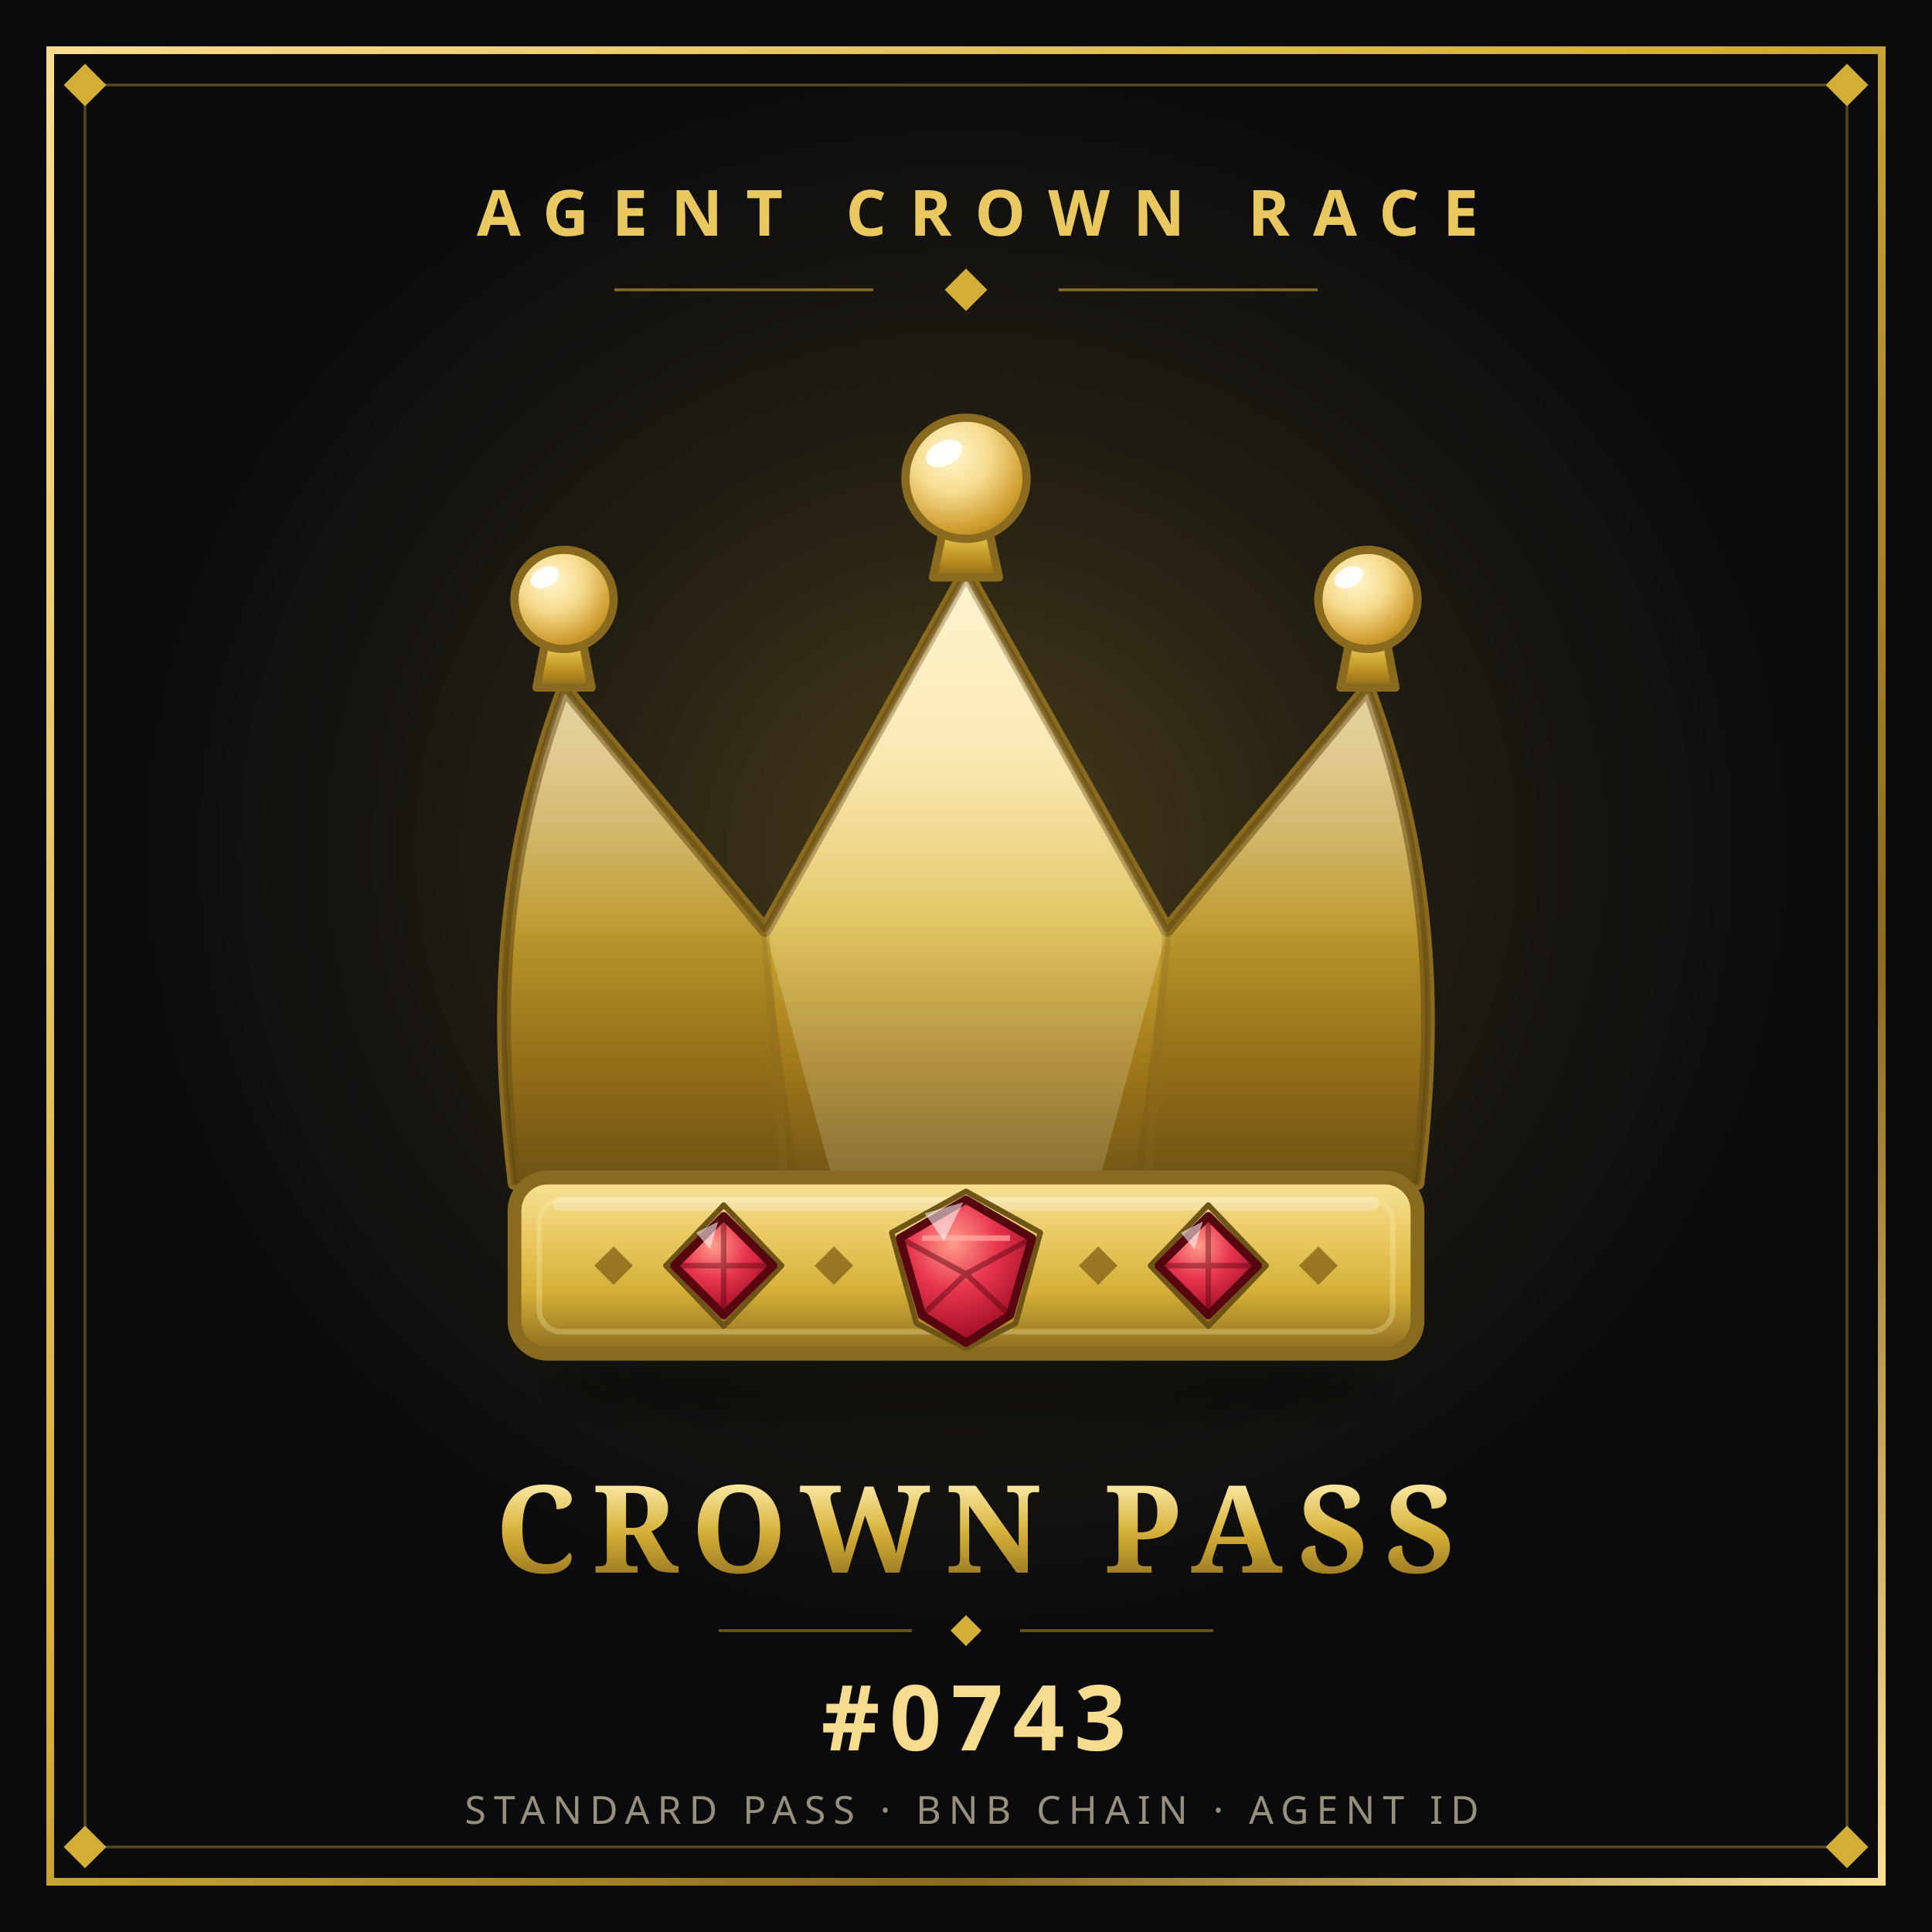
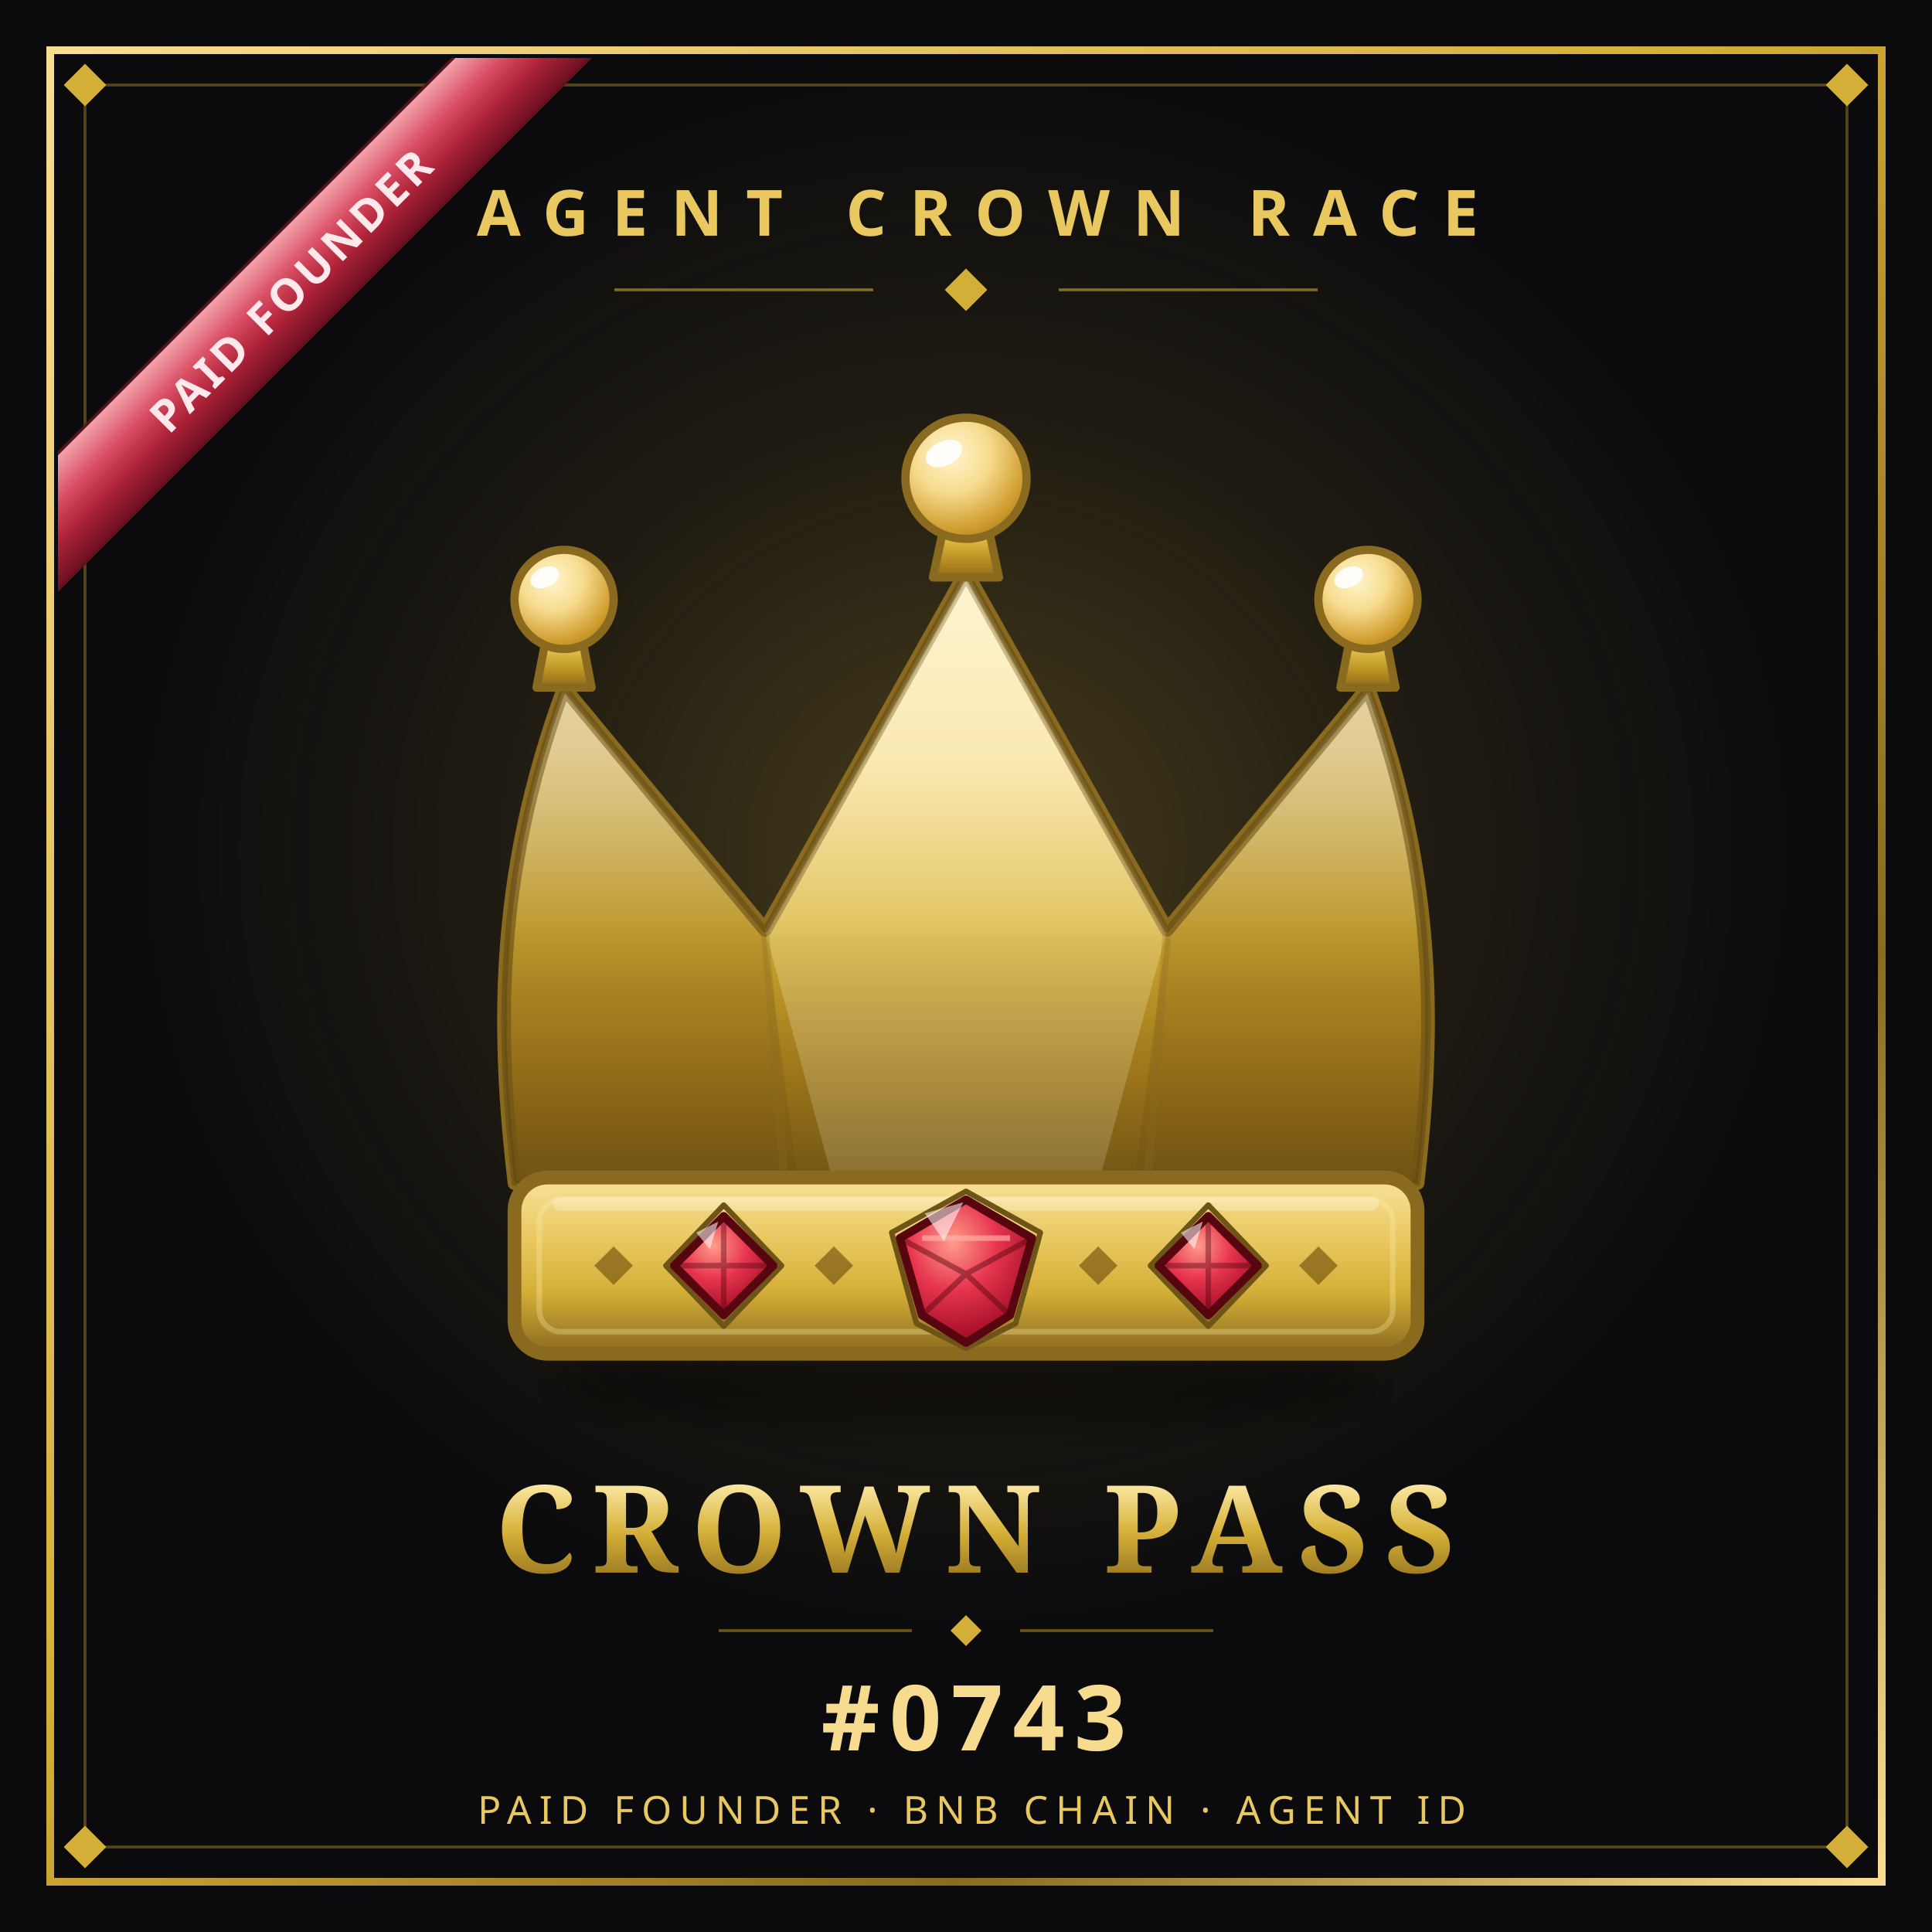
<svg xmlns="http://www.w3.org/2000/svg" viewBox="0 0 1000 1000" role="img" aria-label="Crown Pass #0743">
  <defs>
    <radialGradient id="passGlow" cx=".5" cy=".5" r=".5">
      <stop offset="0" stop-color="#d4af37" stop-opacity=".30" />
      <stop offset=".55" stop-color="#d4af37" stop-opacity=".10" />
      <stop offset="1" stop-color="#d4af37" stop-opacity="0" />
    </radialGradient>
    <linearGradient id="frameGold" x1="0" y1="0" x2="1" y2="1">
      <stop offset="0" stop-color="#f7dc8f" />
      <stop offset=".45" stop-color="#d4af37" />
      <stop offset=".75" stop-color="#8a6a1f" />
      <stop offset="1" stop-color="#f7dc8f" />
    </linearGradient>
    <linearGradient id="titleGold" x1="0" y1="0" x2="0" y2="1">
      <stop offset="0" stop-color="#fbe7a1" />
      <stop offset=".55" stop-color="#d4af37" />
      <stop offset="1" stop-color="#a07d24" />
    </linearGradient>
    <clipPath id="cardClip">
      <rect x="30" y="30" width="940" height="940" />
    </clipPath>
  </defs>
  <defs>
+     <linearGradient id="founderBand" x1="0" y1="0" x2="0" y2="1">
+       <stop offset="0" stop-color="#f3a7b0" />
+       <stop offset=".35" stop-color="#d94f63" />
+       <stop offset=".65" stop-color="#b02338" />
+       <stop offset="1" stop-color="#6d1122" />
+     </linearGradient>
    <linearGradient id="goldBody" x1="0" y1="0" x2="0" y2="1">
      <stop offset="0" stop-color="#fbe7a1" />
      <stop offset=".3" stop-color="#f7dc8f" />
      <stop offset=".58" stop-color="#d4af37" />
      <stop offset=".82" stop-color="#b3871f" />
      <stop offset="1" stop-color="#8a6a1f" />
    </linearGradient>
    <linearGradient id="goldBand" x1="0" y1="0" x2="0" y2="1">
      <stop offset="0" stop-color="#f9e29a" />
      <stop offset=".35" stop-color="#e9c860" />
      <stop offset=".65" stop-color="#d4af37" />
      <stop offset="1" stop-color="#8a6a1f" />
    </linearGradient>
    <radialGradient id="orbGrad" cx=".38" cy=".3" r=".9">
      <stop offset="0" stop-color="#fff6cf" />
      <stop offset=".35" stop-color="#f7dc8f" />
      <stop offset=".7" stop-color="#cf9c2e" />
      <stop offset="1" stop-color="#8a6a1f" />
    </radialGradient>
    <radialGradient id="rubyGrad" cx=".4" cy=".3" r=".95">
      <stop offset="0" stop-color="#ff9d8a" />
      <stop offset=".35" stop-color="#e8354f" />
      <stop offset=".68" stop-color="#a8122a" />
      <stop offset="1" stop-color="#5f0815" />
    </radialGradient>
    <linearGradient id="sheenGrad" x1="0" y1="0" x2="0" y2="1">
      <stop offset="0" stop-color="#ffffff" stop-opacity=".5" />
      <stop offset="1" stop-color="#ffffff" stop-opacity="0" />
    </linearGradient>
    <linearGradient id="shadeGrad" x1="0" y1="0" x2="0" y2="1">
      <stop offset="0" stop-color="#463004" stop-opacity="0" />
      <stop offset="1" stop-color="#463004" stop-opacity=".38" />
    </linearGradient>
    <filter id="blur6" x="-40%" y="-40%" width="180%" height="180%">
      <feGaussianBlur stdDeviation="6" />
    </filter>
    <clipPath id="bodyClip">
      <path d="M92 332 C86 280 84 222 110 152 L183 240 L256 110 L329 240 L402 152 C428 222 426 280 420 332 Z" />
    </clipPath>
  </defs>
  <rect width="1000" height="1000" fill="#0b0b0e" />
  <ellipse cx="500" cy="440" rx="440" ry="410" fill="url(#passGlow)" />
  <rect x="26" y="26" width="948" height="948" fill="none" stroke="url(#frameGold)" stroke-width="4" />
  <rect x="44" y="44" width="912" height="912" fill="none" stroke="#d4af37" stroke-width="1.5" opacity=".35" />
  <path d="M44 33 L55 44 L44 55 L33 44 Z" fill="#d4af37" />
  <path d="M956 33 L967 44 L956 55 L945 44 Z" fill="#d4af37" />
  <path d="M44 945 L55 956 L44 967 L33 956 Z" fill="#d4af37" />
  <path d="M956 945 L967 956 L956 967 L945 956 Z" fill="#d4af37" />
  <text x="506" y="122" text-anchor="middle" font-family="'Noto Sans', Arial, sans-serif" font-size="33" font-weight="600" letter-spacing="12" fill="#e9c860">AGENT CROWN RACE</text>
  <g stroke="#d4af37" opacity=".55">
    <path d="M318 150 H452 M548 150 H682" stroke-width="1.5" />
  </g>
  <path d="M500 139 L511 150 L500 161 L489 150 Z" fill="#d4af37" />
  <svg x="215" y="182" width="570" height="570" viewBox="56 30 400 400">
    <g id="crown">
      <ellipse cx="256" cy="406" rx="152" ry="15" fill="#000000" opacity=".30" filter="url(#blur6)" />
      <path d="M92 332 C86 280 84 222 110 152 L183 240 L256 110 L329 240 L402 152 C428 222 426 280 420 332 Z" fill="url(#goldBody)" stroke="#8a6a1f" stroke-width="5" stroke-linejoin="round" />
      <g clip-path="url(#bodyClip)">
        <polygon points="60,340 110,140 183,240 196,340" fill="#7a5a12" opacity=".26" />
        <polygon points="452,340 402,140 329,240 316,340" fill="#7a5a12" opacity=".26" />
        <polygon points="183,240 256,110 329,240 302,340 210,340" fill="#fff3bc" opacity=".30" />
        <rect x="60" y="96" width="392" height="150" fill="url(#sheenGrad)" />
        <rect x="60" y="238" width="392" height="102" fill="url(#shadeGrad)" />
      </g>
      <g stroke="#8a6a1f" stroke-width="3" opacity=".45" fill="none">
        <path d="M110 152 L183 240 L256 110 L329 240 L402 152" />
        <path d="M183 240 L190 330 M329 240 L322 330" opacity=".6" />
      </g>
      <path d="M92 332 C86 280 84 222 110 152 L183 240 L256 110 L329 240 L402 152 C428 222 426 280 420 332 Z" fill="none" stroke="#5f470e" stroke-width="2" stroke-linejoin="round" opacity=".55" />
      <path d="M100 152 L120 152 L115 126 L105 126 Z" fill="url(#goldBody)" stroke="#8a6a1f" stroke-width="3" stroke-linejoin="round" />
      <path d="M244 112 L268 112 L262 84 L250 84 Z" fill="url(#goldBody)" stroke="#8a6a1f" stroke-width="3" stroke-linejoin="round" />
      <path d="M392 152 L412 152 L407 126 L397 126 Z" fill="url(#goldBody)" stroke="#8a6a1f" stroke-width="3" stroke-linejoin="round" />
      <g stroke="#8a6a1f" stroke-width="3">
        <circle cx="110" cy="120" r="18" fill="url(#orbGrad)" />
        <circle cx="256" cy="76" r="22" fill="url(#orbGrad)" />
        <circle cx="402" cy="120" r="18" fill="url(#orbGrad)" />
      </g>
      <g fill="#ffffff">
        <ellipse cx="103" cy="112" rx="5.5" ry="3.6" opacity=".9" transform="rotate(-25 103 112)" />
        <ellipse cx="248" cy="67" rx="7" ry="4.4" opacity=".9" transform="rotate(-25 248 67)" />
        <ellipse cx="395" cy="112" rx="5.5" ry="3.6" opacity=".9" transform="rotate(-25 395 112)" />
      </g>
      <rect x="92" y="330" width="328" height="64" rx="12" fill="url(#goldBand)" stroke="#8a6a1f" stroke-width="5" />
      <rect x="101" y="338" width="310" height="48" rx="8" fill="none" stroke="#ffeeb0" stroke-width="2" opacity=".30" />
      <rect x="106" y="337" width="300" height="5" rx="2.5" fill="#ffffff" opacity=".26" />
      <g fill="#7a5a12" opacity=".7">
        <path d="M128 355 L135 362 L128 369 L121 362 Z" />
        <path d="M208 355 L215 362 L208 369 L201 362 Z" />
        <path d="M304 355 L311 362 L304 369 L297 362 Z" />
        <path d="M384 355 L391 362 L384 369 L377 362 Z" />
      </g>
      <g fill="url(#goldBand)" stroke="#6e5416" stroke-width="2" stroke-linejoin="round">
        <polygon points="256,335 283,350 274,383 256,392 238,383 229,350" />
        <polygon points="168,340 189,362 168,384 147,362" />
        <polygon points="344,340 365,362 344,384 323,362" />
      </g>
      <polygon points="256,338 280,352 272,380 256,390 240,380 232,352" fill="url(#rubyGrad)" stroke="#57060f" stroke-width="3" stroke-linejoin="round" />
      <g stroke="#ffb3a7" stroke-width="2" opacity=".65" fill="none">
        <path d="M240 352 L272 352" />
      </g>
      <g stroke="#50040d" stroke-width="2" opacity=".45" fill="none">
        <path d="M232 352 L256 365 L280 352 M240 380 L256 365 L272 380" />
      </g>
      <polygon points="241,343 255,339 248,353" fill="#ffffff" opacity=".55" />
      <g stroke="#57060f" stroke-width="3" stroke-linejoin="round">
        <polygon points="168,344 186,362 168,380 150,362" fill="url(#rubyGrad)" />
        <polygon points="344,344 362,362 344,380 326,362" fill="url(#rubyGrad)" />
      </g>
      <g stroke="#50040d" stroke-width="2" opacity=".4" fill="none">
        <path d="M150 362 L186 362 M168 344 L168 380" />
        <path d="M326 362 L362 362 M344 344 L344 380" />
      </g>
      <g fill="#ffffff" opacity=".55">
        <polygon points="158,350 166,346 163,356" />
        <polygon points="334,350 342,346 339,356" />
      </g>
    </g>
  </svg>
  <text x="505" y="814" text-anchor="middle" font-family="Georgia, 'Noto Serif', serif" font-size="63" font-weight="700" letter-spacing="8" fill="url(#titleGold)">CROWN PASS</text>
  <g stroke="#8a6a1f" opacity=".75">
    <path d="M372 844 H472 M528 844 H628" stroke-width="1.5" />
  </g>
  <path d="M500 836 L508 844 L500 852 L492 844 Z" fill="#d4af37" />
  <text x="504" y="906" text-anchor="middle" font-family="'Noto Sans', Arial, sans-serif" font-size="47" font-weight="600" letter-spacing="5" fill="#f7dc8f">#0743</text>
-   <text x="503" y="944" text-anchor="middle" font-family="'Noto Sans', Arial, sans-serif" font-size="20" letter-spacing="4" fill="#97907c">STANDARD PASS · BNB CHAIN · AGENT ID</text>
+   <text x="503" y="944" text-anchor="middle" font-family="'Noto Sans', Arial, sans-serif" font-size="20" letter-spacing="4" fill="#e9c860">PAID FOUNDER · BNB CHAIN · AGENT ID</text>
+   <g clip-path="url(#cardClip)">
+     <g transform="rotate(-45 150 150)">
+       <rect x="-90" y="125" width="480" height="50" fill="url(#founderBand)" stroke="#5e1220" stroke-width="1.5" />
+       <text x="150" y="159" text-anchor="middle" font-family="'Noto Sans', Arial, sans-serif" font-size="23" font-weight="700" letter-spacing="2" fill="#ffe9ec">PAID FOUNDER</text>
+     </g>
+   </g>
</svg>
